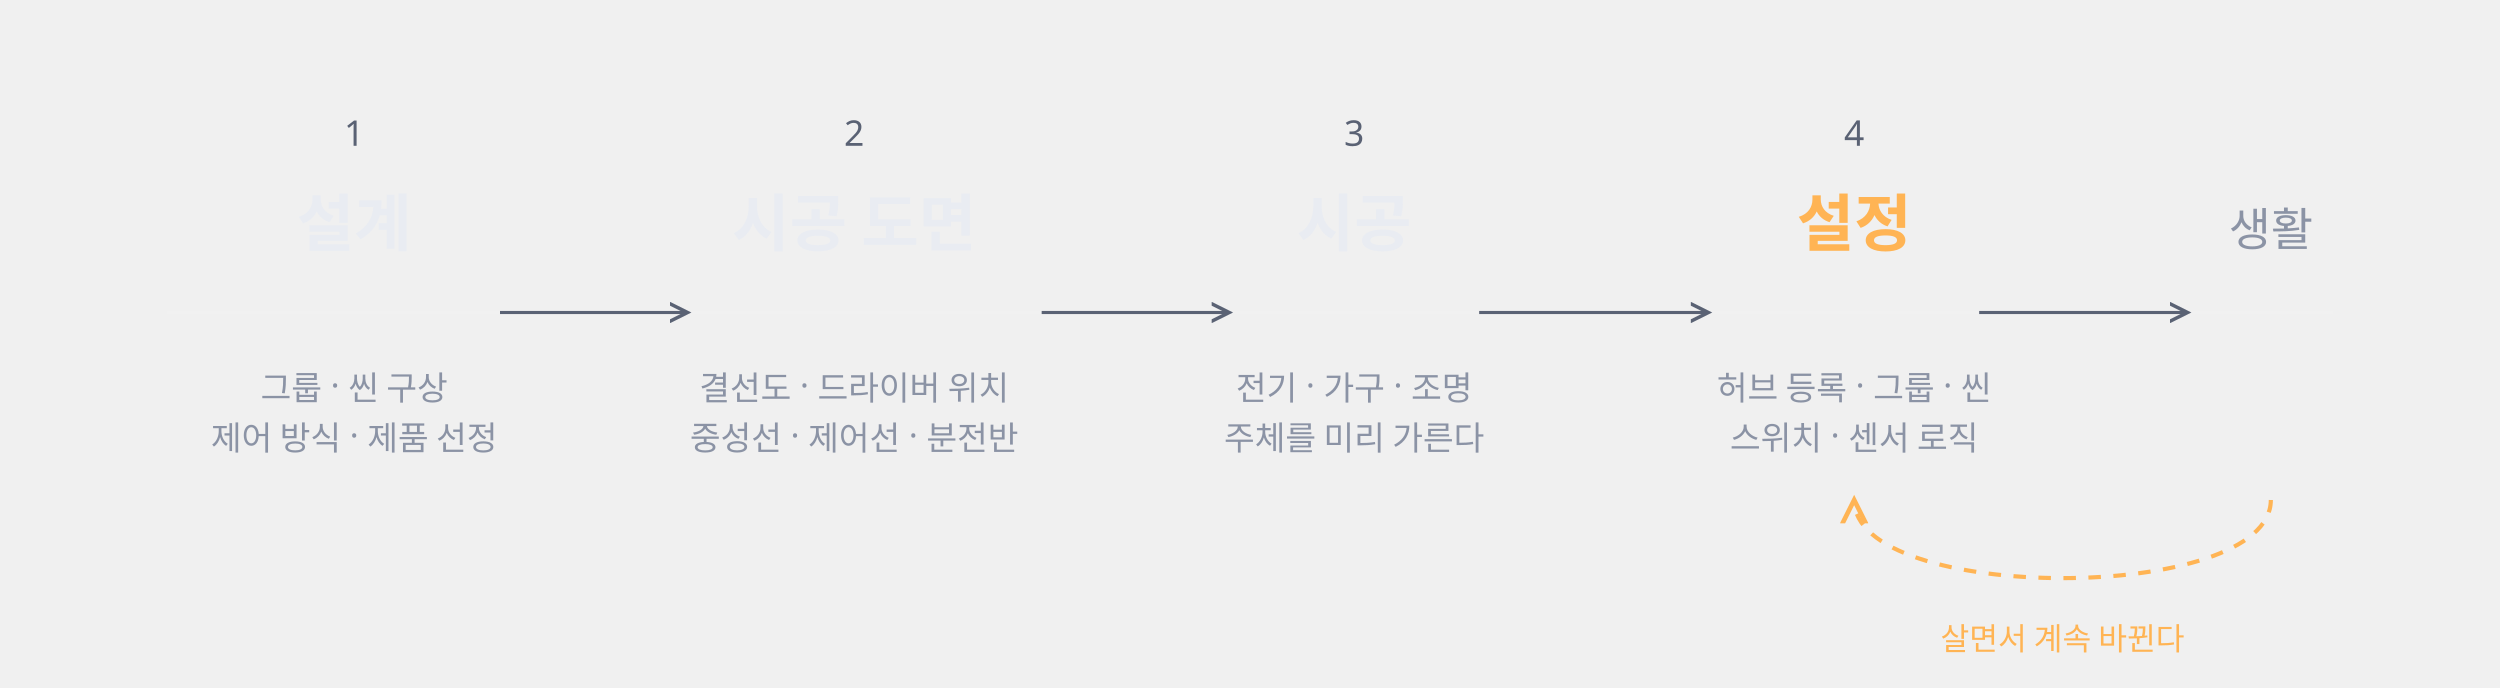
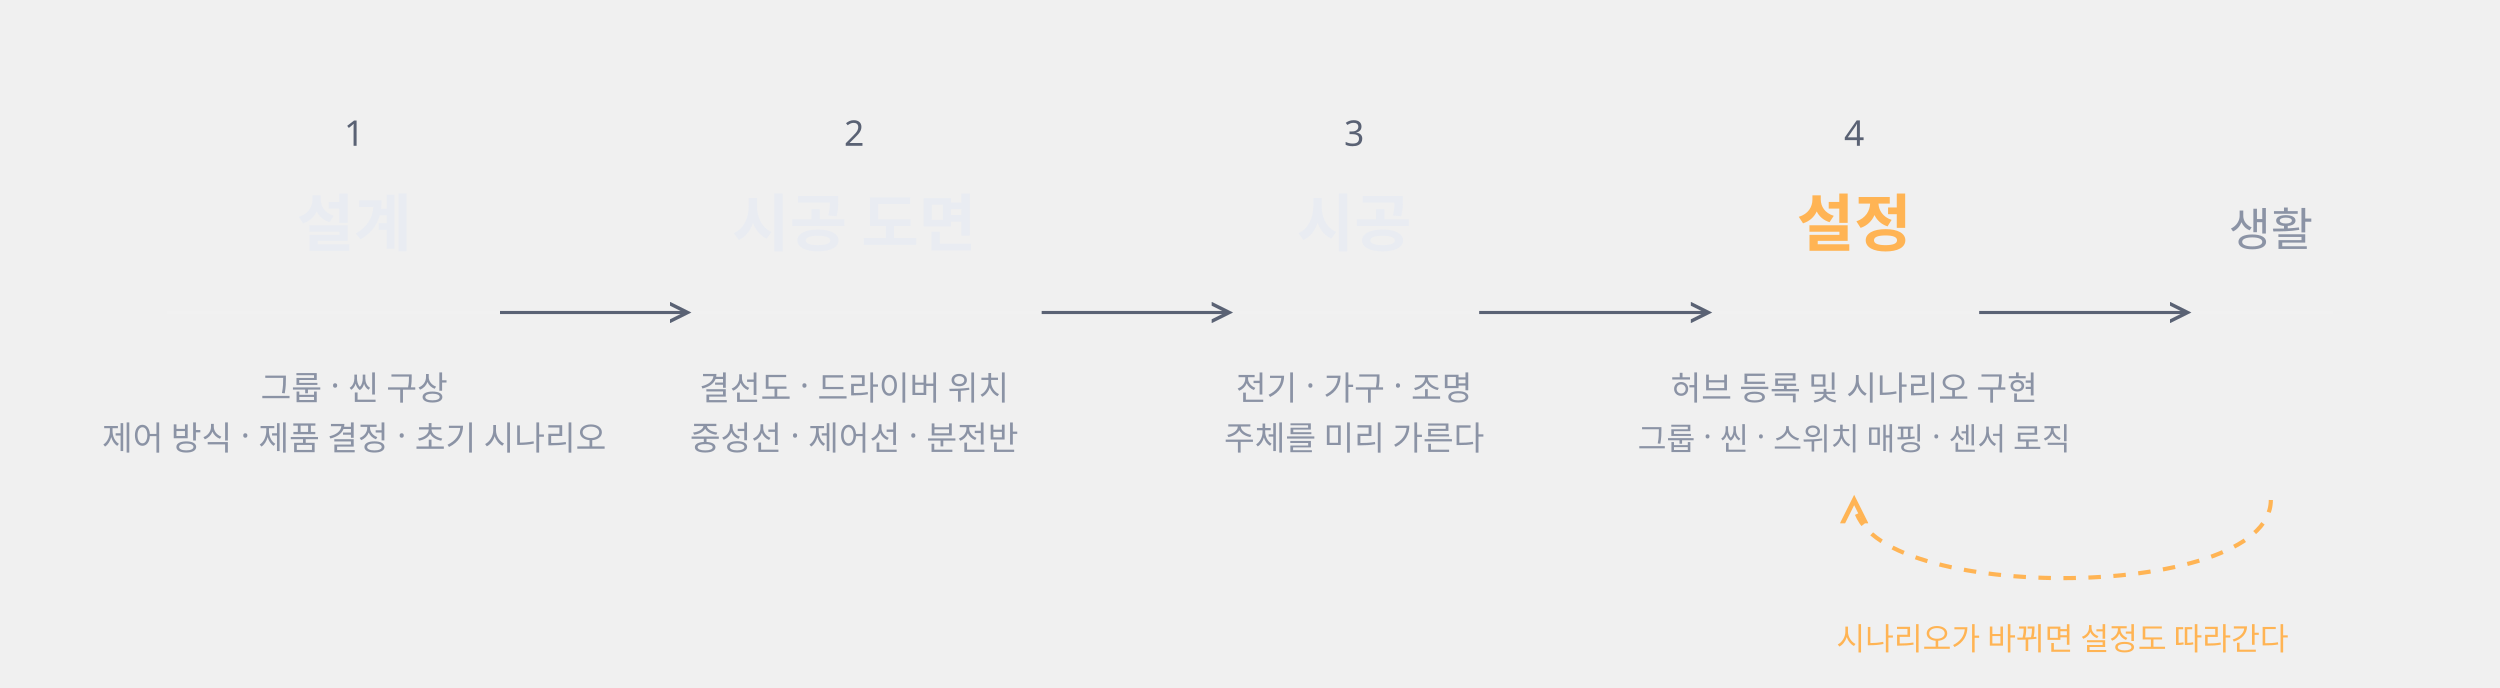
<svg xmlns="http://www.w3.org/2000/svg" viewBox="0 0 1200 330" font-family="Pretendard, Apple SD Gothic Neo, sans-serif">
  <defs>
    <marker id="flowArrowPF" viewBox="0 0 10 10" refX="8" refY="5" markerWidth="7" markerHeight="7" orient="auto-start-reverse">
      <path d="M 0 1 L 8 5 L 0 9" fill="none" stroke="#5a6274" stroke-width="1.6" stroke-linecap="round" />
    </marker>
    <marker id="flowArrowAmberPF" viewBox="0 0 10 10" refX="8" refY="5" markerWidth="7" markerHeight="7" orient="auto-start-reverse">
      <path d="M 0 1 L 8 5 L 0 9" fill="none" stroke="#ffb454" stroke-width="1.6" stroke-linecap="round" />
    </marker>
  </defs>
  <line x1="80" y1="150" x2="1120" y2="150" stroke="#ffffff" stroke-opacity="0.10" stroke-width="1" />
  <g text-anchor="middle">
    <text x="170" y="70" fill="#5a6274" font-size="17">1</text>
    <text x="170" y="118" fill="#e9ecf2" font-size="30" font-weight="600">설계</text>
    <text x="170" y="192" fill="#8b93a5" font-size="16">그룹 · 씬 구상</text>
-     <text x="170" y="216" fill="#8b93a5" font-size="16">제어 방식 · 제품 선정</text>
+     <text x="170" y="216" fill="#8b93a5" font-size="16">제어 방식 · 제품 결정 · 초기 시나리오</text>
    <text x="410" y="70" fill="#5a6274" font-size="17">2</text>
    <text x="410" y="118" fill="#e9ecf2" font-size="30" font-weight="600">시공 도면</text>
    <text x="410" y="192" fill="#8b93a5" font-size="16">결선도 · 드라이버 위치</text>
    <text x="410" y="216" fill="#8b93a5" font-size="16">중성선 · 제어선 · 분전반</text>
    <text x="650" y="70" fill="#5a6274" font-size="17">3</text>
    <text x="650" y="118" fill="#e9ecf2" font-size="30" font-weight="600">시공</text>
    <text x="650" y="192" fill="#8b93a5" font-size="16">전기 · 가구 · 조명</text>
    <text x="650" y="216" fill="#8b93a5" font-size="16">주체를 미리 가른다</text>
    <text x="890" y="70" fill="#5a6274" font-size="17">4</text>
    <text x="890" y="118" fill="#ffb454" font-size="30" font-weight="600">설정</text>
-     <text x="890" y="192" fill="#8b93a5" font-size="16">허브 등록 · 그룹 · 씬</text>
-     <text x="890" y="216" fill="#8b93a5" font-size="16">스위치 · 센서 로직</text>
+     <text x="890" y="192" fill="#8b93a5" font-size="16">허브 등록 및 시나리오 구현</text>
+     <text x="890" y="216" fill="#8b93a5" font-size="15">그룹 · 씬 · 스위치 매핑 · 센서 로직</text>
    <text x="1090" y="118" fill="#8b93a5" font-size="22" font-weight="500">생활</text>
  </g>
  <line x1="240" y1="150" x2="330" y2="150" stroke="#5a6274" stroke-width="1.5" marker-end="url(#flowArrowPF)" />
  <line x1="500" y1="150" x2="590" y2="150" stroke="#5a6274" stroke-width="1.5" marker-end="url(#flowArrowPF)" />
  <line x1="710" y1="150" x2="820" y2="150" stroke="#5a6274" stroke-width="1.5" marker-end="url(#flowArrowPF)" />
  <line x1="950" y1="150" x2="1050" y2="150" stroke="#5a6274" stroke-width="1.5" marker-end="url(#flowArrowPF)" />
  <path d="M1090,240 C1090,290 890,290 890,240" fill="none" stroke="#ffb454" stroke-width="2" stroke-dasharray="6 6" marker-end="url(#flowArrowAmberPF)" />
-   <text x="990" y="312" fill="#ffb454" font-size="15" text-anchor="middle">살면서 계속 바뀐다</text>
+   <text x="990" y="312" fill="#ffb454" font-size="15" text-anchor="middle">시나리오가 바뀌면 설정도 따라간다</text>
</svg>
